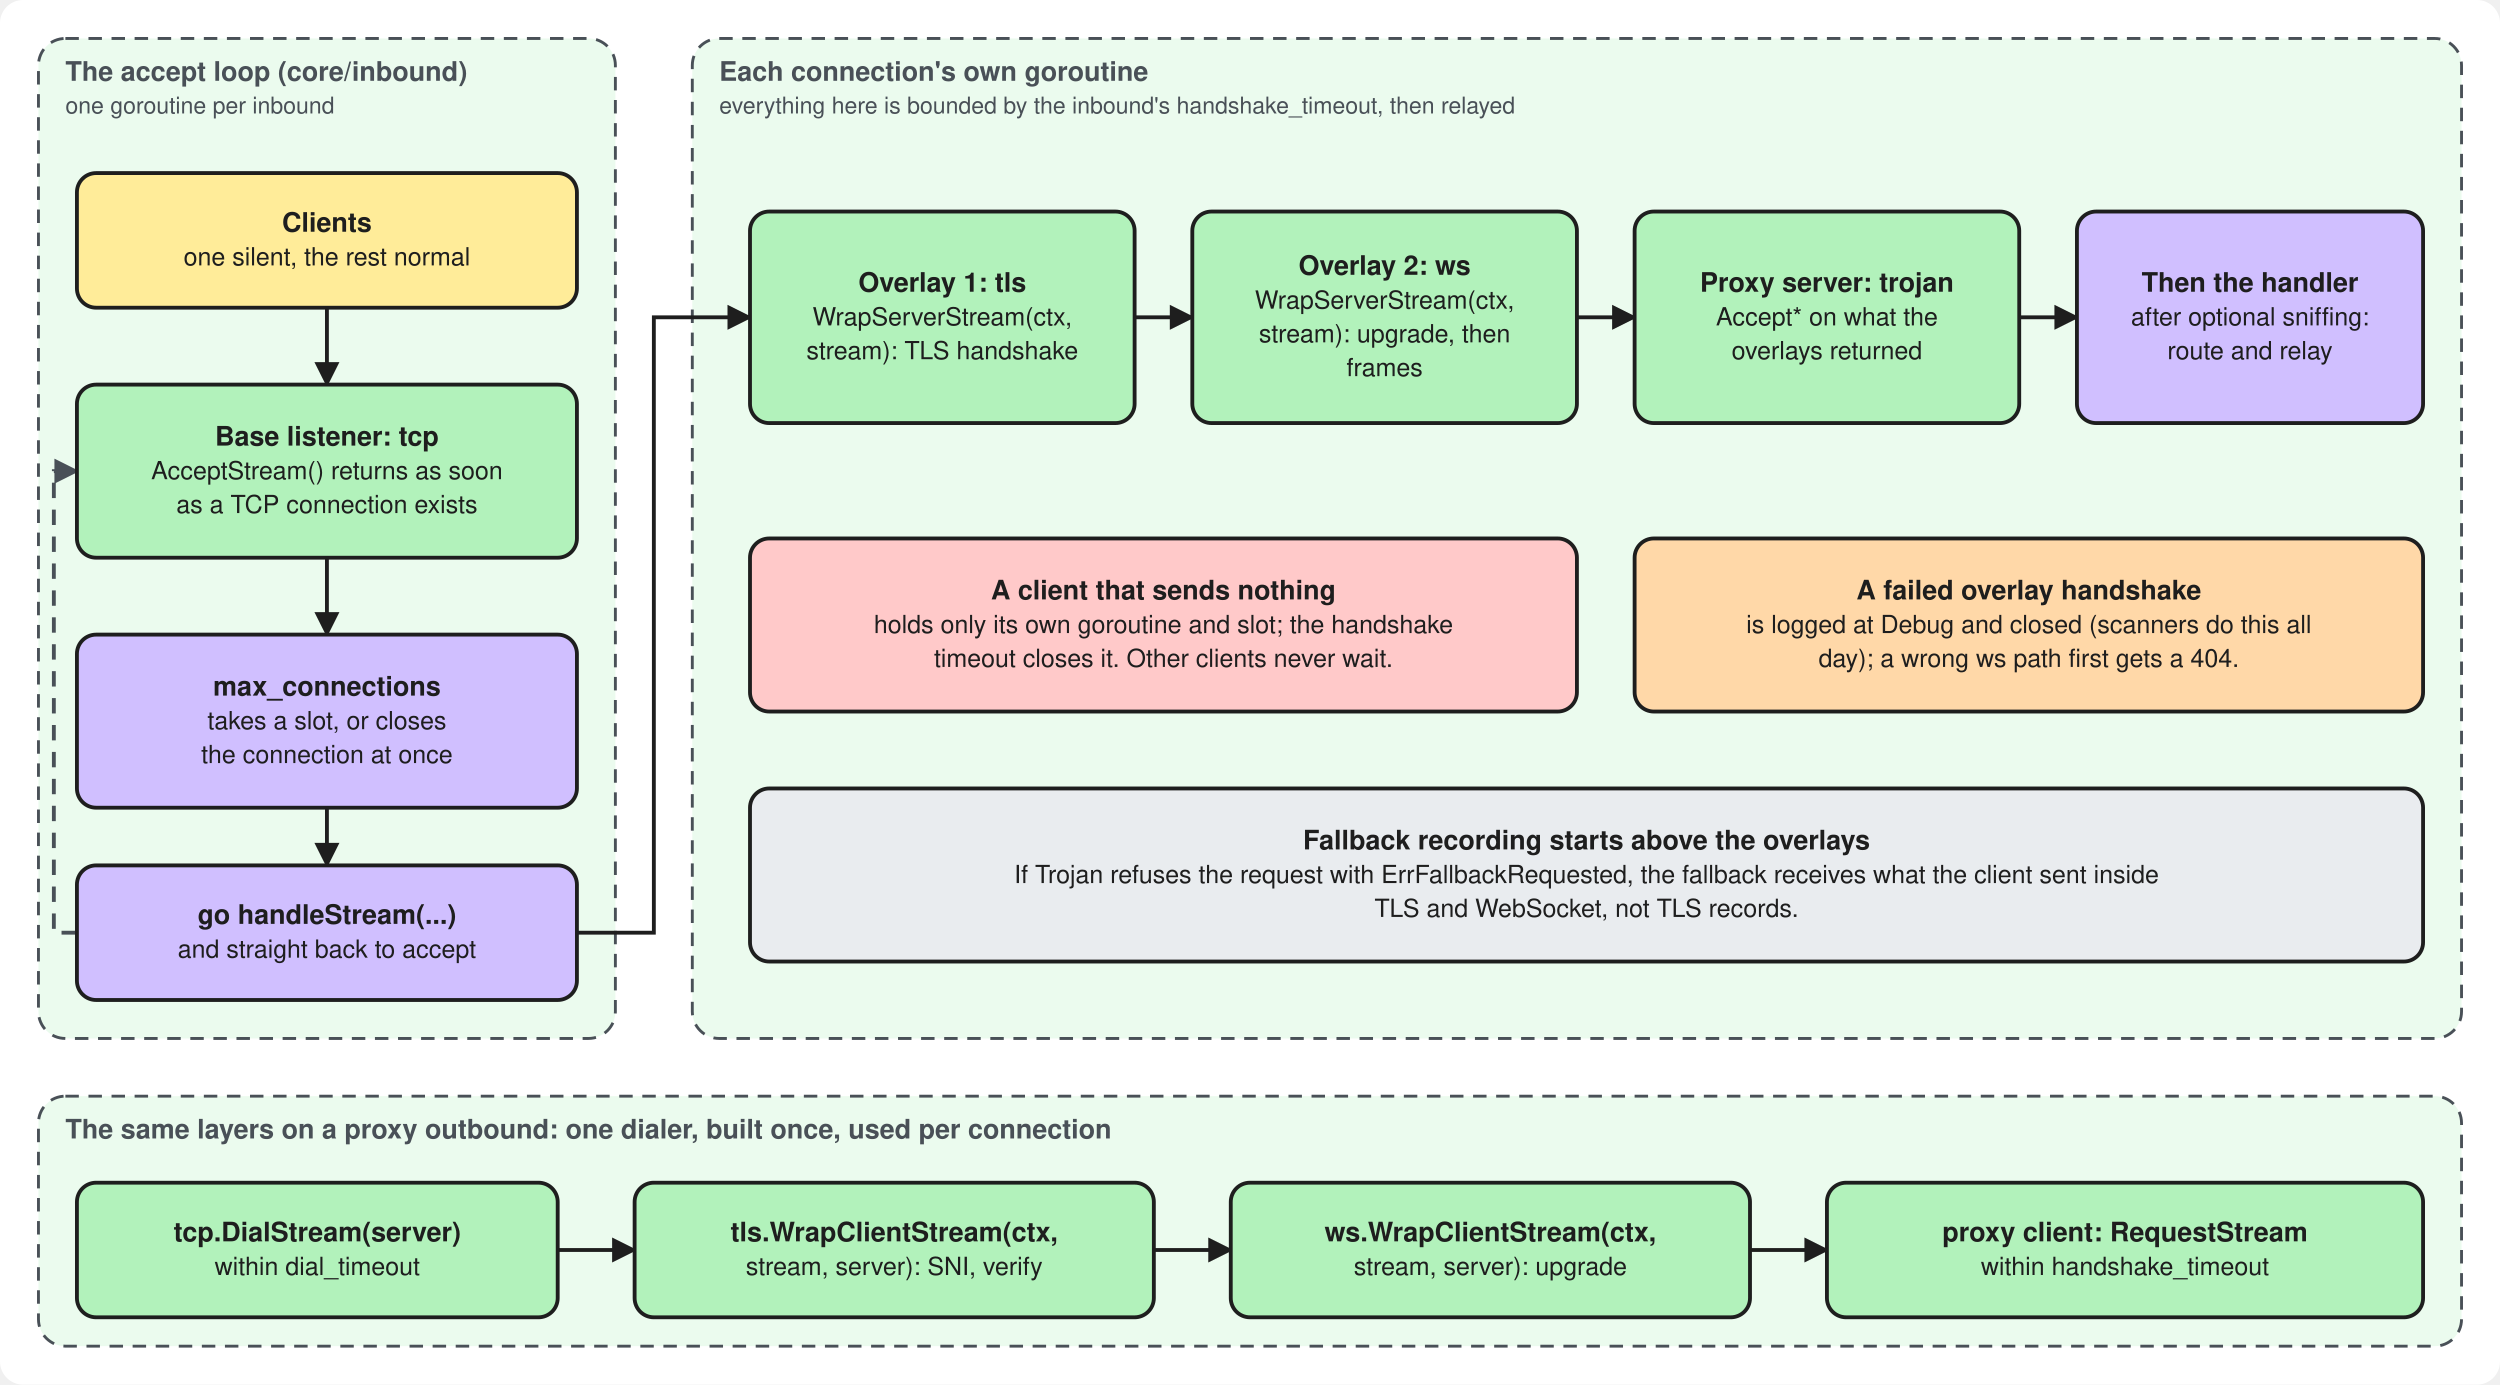
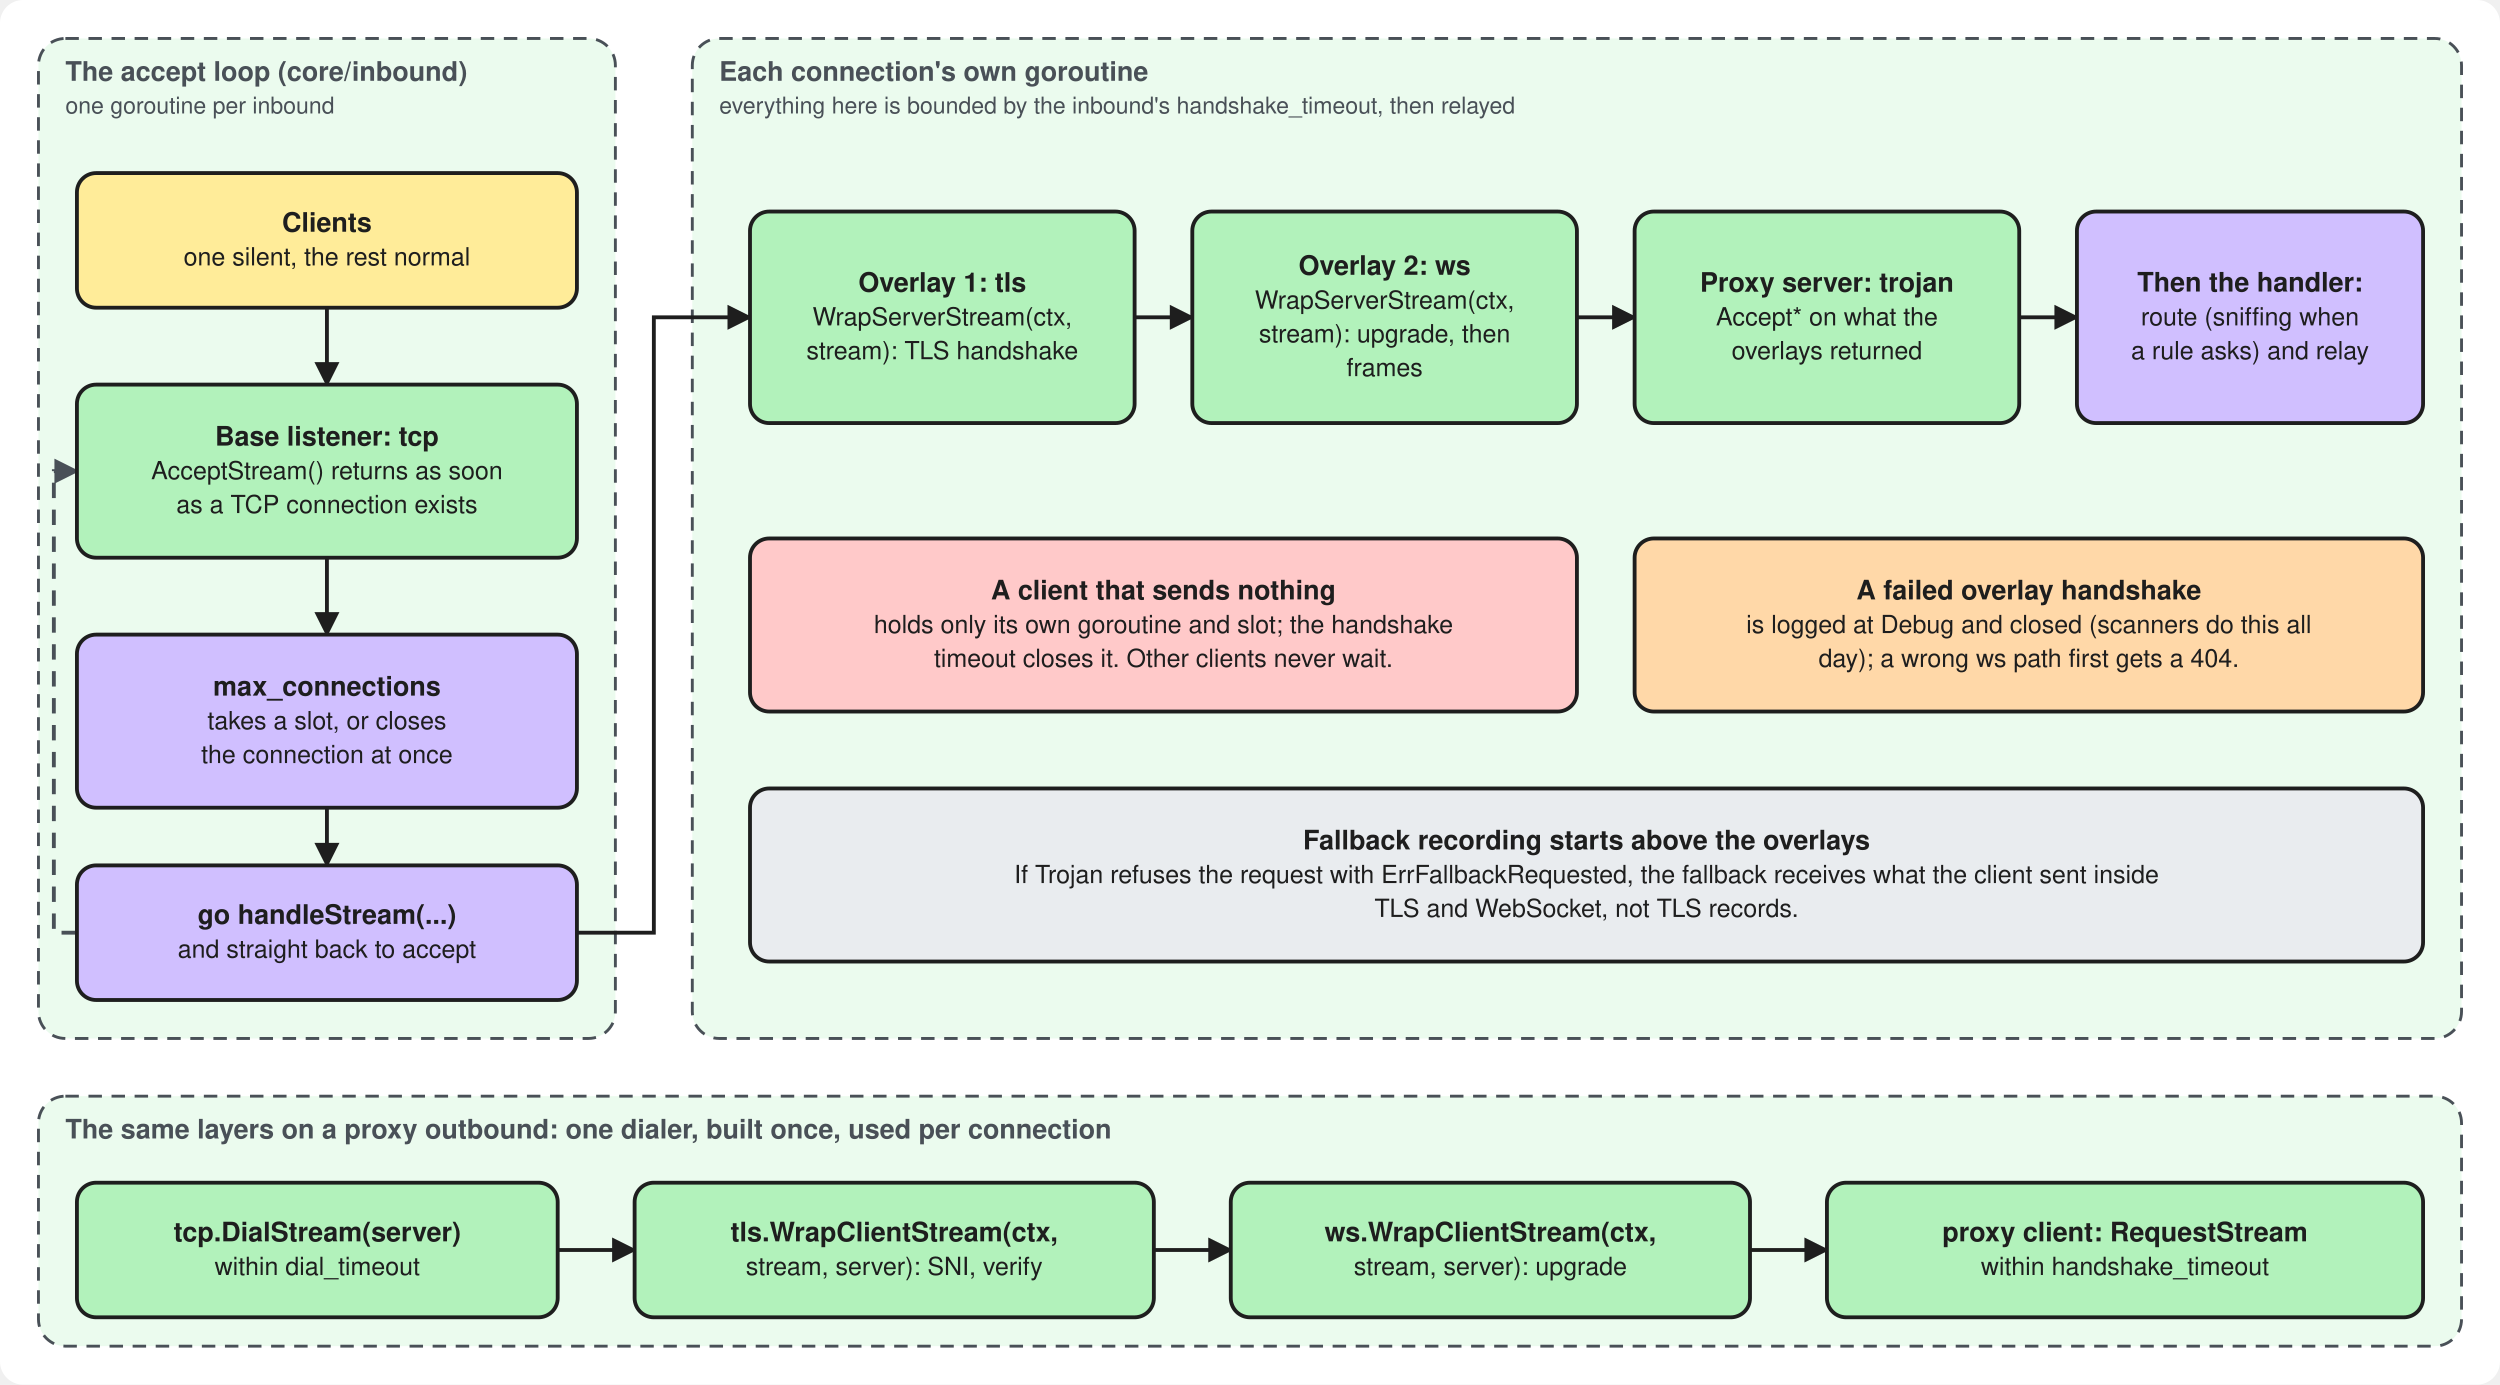
<svg xmlns="http://www.w3.org/2000/svg" viewBox="0 0 1300 720" width="1300" height="720" role="img" aria-label="Stream overlays run per connection, never in the accept loop">
  <defs>
    <marker id="h0" viewBox="0 0 10 10" refX="9" refY="5" markerUnits="userSpaceOnUse" markerWidth="13" markerHeight="13" orient="auto-start-reverse">
      <path d="M0,0 L10,5 L0,10 z" fill="#1e1e1e" />
    </marker>
    <marker id="h1" viewBox="0 0 10 10" refX="9" refY="5" markerUnits="userSpaceOnUse" markerWidth="13" markerHeight="13" orient="auto-start-reverse">
      <path d="M0,0 L10,5 L0,10 z" fill="#495057" />
    </marker>
  </defs>
  <rect x="0" y="0" width="1300" height="720" rx="12" fill="#ffffff" />
  <g font-family="Helvetica, Arial, sans-serif" fill="#1e1e1e">
    <rect x="20" y="20" width="300" height="520" rx="14" fill="#ebfbee" stroke="#495057" stroke-width="1.5" stroke-dasharray="7 5" />
    <text class="group-label" x="34" y="42" font-size="14" font-weight="bold" fill="#495057">The accept loop (core/inbound)</text>
    <text class="group-label" x="34" y="59" font-size="12" fill="#495057">one goroutine per inbound</text>
    <rect x="360" y="20" width="920" height="520" rx="14" fill="#ebfbee" stroke="#495057" stroke-width="1.5" stroke-dasharray="7 5" />
    <text class="group-label" x="374" y="42" font-size="14" font-weight="bold" fill="#495057">Each connection's own goroutine</text>
    <text class="group-label" x="374" y="59" font-size="12" fill="#495057">everything here is bounded by the inbound's handshake_timeout, then relayed</text>
    <rect x="20" y="570" width="1260" height="130" rx="14" fill="#ebfbee" stroke="#495057" stroke-width="1.5" stroke-dasharray="7 5" />
    <text class="group-label" x="34" y="592" font-size="14" font-weight="bold" fill="#495057">The same layers on a proxy outbound: one dialer, built once, used per connection</text>
    <polyline points="170,160 170,200" fill="none" stroke="#1e1e1e" stroke-width="2" marker-end="url(#h0)" />
    <polyline points="170,290 170,330" fill="none" stroke="#1e1e1e" stroke-width="2" marker-end="url(#h0)" />
    <polyline points="170,420 170,450" fill="none" stroke="#1e1e1e" stroke-width="2" marker-end="url(#h0)" />
    <polyline points="40,485 28,485 28,245 40,245" fill="none" stroke="#495057" stroke-width="2" stroke-dasharray="8 6" marker-end="url(#h1)" />
    <polyline points="590,165 620,165" fill="none" stroke="#1e1e1e" stroke-width="2" marker-end="url(#h0)" />
    <polyline points="820,165 850,165" fill="none" stroke="#1e1e1e" stroke-width="2" marker-end="url(#h0)" />
    <polyline points="1050,165 1080,165" fill="none" stroke="#1e1e1e" stroke-width="2" marker-end="url(#h0)" />
    <polyline points="300,485 340,485 340,165 390,165" fill="none" stroke="#1e1e1e" stroke-width="2" marker-end="url(#h0)" />
    <polyline points="290,650 330,650" fill="none" stroke="#1e1e1e" stroke-width="2" marker-end="url(#h0)" />
    <polyline points="600,650 640,650" fill="none" stroke="#1e1e1e" stroke-width="2" marker-end="url(#h0)" />
    <polyline points="910,650 950,650" fill="none" stroke="#1e1e1e" stroke-width="2" marker-end="url(#h0)" />
    <rect x="40" y="90" width="260" height="70" rx="10" fill="#ffec99" stroke="#1e1e1e" stroke-width="2" />
    <text x="170.0" y="120.5" text-anchor="middle" font-size="14" font-weight="bold">Clients</text>
    <text x="170.0" y="138.0" text-anchor="middle" font-size="13">one silent, the rest normal</text>
    <rect x="40" y="200" width="260" height="90" rx="10" fill="#b2f2bb" stroke="#1e1e1e" stroke-width="2" />
    <text x="170.0" y="231.7" text-anchor="middle" font-size="14" font-weight="bold">Base listener: tcp</text>
    <text x="170.0" y="249.2" text-anchor="middle" font-size="13">AcceptStream() returns as soon</text>
    <text x="170.0" y="266.8" text-anchor="middle" font-size="13">as a TCP connection exists</text>
    <rect x="40" y="330" width="260" height="90" rx="10" fill="#d0bfff" stroke="#1e1e1e" stroke-width="2" />
    <text x="170.0" y="361.7" text-anchor="middle" font-size="14" font-weight="bold">max_connections</text>
    <text x="170.0" y="379.2" text-anchor="middle" font-size="13">takes a slot, or closes</text>
    <text x="170.0" y="396.8" text-anchor="middle" font-size="13">the connection at once</text>
    <rect x="40" y="450" width="260" height="70" rx="10" fill="#d0bfff" stroke="#1e1e1e" stroke-width="2" />
    <text x="170.0" y="480.4" text-anchor="middle" font-size="14" font-weight="bold">go handleStream(...)</text>
    <text x="170.0" y="498.0" text-anchor="middle" font-size="13">and straight back to accept</text>
    <rect x="390" y="110" width="200" height="110" rx="10" fill="#b2f2bb" stroke="#1e1e1e" stroke-width="2" />
    <text x="490.0" y="151.7" text-anchor="middle" font-size="14" font-weight="bold">Overlay 1: tls</text>
    <text x="490.0" y="169.2" text-anchor="middle" font-size="13">WrapServerStream(ctx,</text>
    <text x="490.0" y="186.8" text-anchor="middle" font-size="13">stream): TLS handshake</text>
    <rect x="620" y="110" width="200" height="110" rx="10" fill="#b2f2bb" stroke="#1e1e1e" stroke-width="2" />
    <text x="720.0" y="142.9" text-anchor="middle" font-size="14" font-weight="bold">Overlay 2: ws</text>
    <text x="720.0" y="160.5" text-anchor="middle" font-size="13">WrapServerStream(ctx,</text>
    <text x="720.0" y="178.0" text-anchor="middle" font-size="13">stream): upgrade, then</text>
    <text x="720.0" y="195.6" text-anchor="middle" font-size="13">frames</text>
    <rect x="850" y="110" width="200" height="110" rx="10" fill="#b2f2bb" stroke="#1e1e1e" stroke-width="2" />
    <text x="950.0" y="151.7" text-anchor="middle" font-size="14" font-weight="bold">Proxy server: trojan</text>
    <text x="950.0" y="169.2" text-anchor="middle" font-size="13">Accept* on what the</text>
    <text x="950.0" y="186.8" text-anchor="middle" font-size="13">overlays returned</text>
    <rect x="1080" y="110" width="180" height="110" rx="10" fill="#d0bfff" stroke="#1e1e1e" stroke-width="2" />
-     <text x="1170.0" y="151.7" text-anchor="middle" font-size="14" font-weight="bold">Then the handler</text>
-     <text x="1170.0" y="169.2" text-anchor="middle" font-size="13">after optional sniffing:</text>
-     <text x="1170.0" y="186.8" text-anchor="middle" font-size="13">route and relay</text>
+     <text x="1170.0" y="151.6" text-anchor="middle" font-size="14" font-weight="bold">Then the handler:</text>
+     <text x="1170.0" y="169.2" text-anchor="middle" font-size="13">route (sniffing when</text>
+     <text x="1170.0" y="186.8" text-anchor="middle" font-size="13">a rule asks) and relay</text>
    <rect x="390" y="280" width="430" height="90" rx="10" fill="#ffc9c9" stroke="#1e1e1e" stroke-width="2" />
    <text x="605.0" y="311.7" text-anchor="middle" font-size="14" font-weight="bold">A client that sends nothing</text>
    <text x="605.0" y="329.2" text-anchor="middle" font-size="13">holds only its own goroutine and slot; the handshake</text>
    <text x="605.0" y="346.8" text-anchor="middle" font-size="13">timeout closes it. Other clients never wait.</text>
    <rect x="850" y="280" width="410" height="90" rx="10" fill="#ffd8a8" stroke="#1e1e1e" stroke-width="2" />
    <text x="1055.0" y="311.7" text-anchor="middle" font-size="14" font-weight="bold">A failed overlay handshake</text>
    <text x="1055.0" y="329.2" text-anchor="middle" font-size="13">is logged at Debug and closed (scanners do this all</text>
    <text x="1055.0" y="346.8" text-anchor="middle" font-size="13">day); a wrong ws path first gets a 404.</text>
    <rect x="390" y="410" width="870" height="90" rx="10" fill="#e9ecef" stroke="#1e1e1e" stroke-width="2" />
    <text x="825.0" y="441.7" text-anchor="middle" font-size="14" font-weight="bold">Fallback recording starts above the overlays</text>
    <text x="825.0" y="459.2" text-anchor="middle" font-size="13">If Trojan refuses the request with ErrFallbackRequested, the fallback receives what the client sent inside</text>
    <text x="825.0" y="476.8" text-anchor="middle" font-size="13">TLS and WebSocket, not TLS records.</text>
    <rect x="40" y="615" width="250" height="70" rx="10" fill="#b2f2bb" stroke="#1e1e1e" stroke-width="2" />
    <text x="165.0" y="645.5" text-anchor="middle" font-size="14" font-weight="bold">tcp.DialStream(server)</text>
    <text x="165.0" y="663.0" text-anchor="middle" font-size="13">within dial_timeout</text>
    <rect x="330" y="615" width="270" height="70" rx="10" fill="#b2f2bb" stroke="#1e1e1e" stroke-width="2" />
    <text x="465.0" y="645.5" text-anchor="middle" font-size="14" font-weight="bold">tls.WrapClientStream(ctx,</text>
    <text x="465.0" y="663.0" text-anchor="middle" font-size="13">stream, server): SNI, verify</text>
    <rect x="640" y="615" width="270" height="70" rx="10" fill="#b2f2bb" stroke="#1e1e1e" stroke-width="2" />
    <text x="775.0" y="645.5" text-anchor="middle" font-size="14" font-weight="bold">ws.WrapClientStream(ctx,</text>
    <text x="775.0" y="663.0" text-anchor="middle" font-size="13">stream, server): upgrade</text>
    <rect x="950" y="615" width="310" height="70" rx="10" fill="#b2f2bb" stroke="#1e1e1e" stroke-width="2" />
    <text x="1105.0" y="645.5" text-anchor="middle" font-size="14" font-weight="bold">proxy client: RequestStream</text>
    <text x="1105.0" y="663.0" text-anchor="middle" font-size="13">within handshake_timeout</text>
  </g>
</svg>
